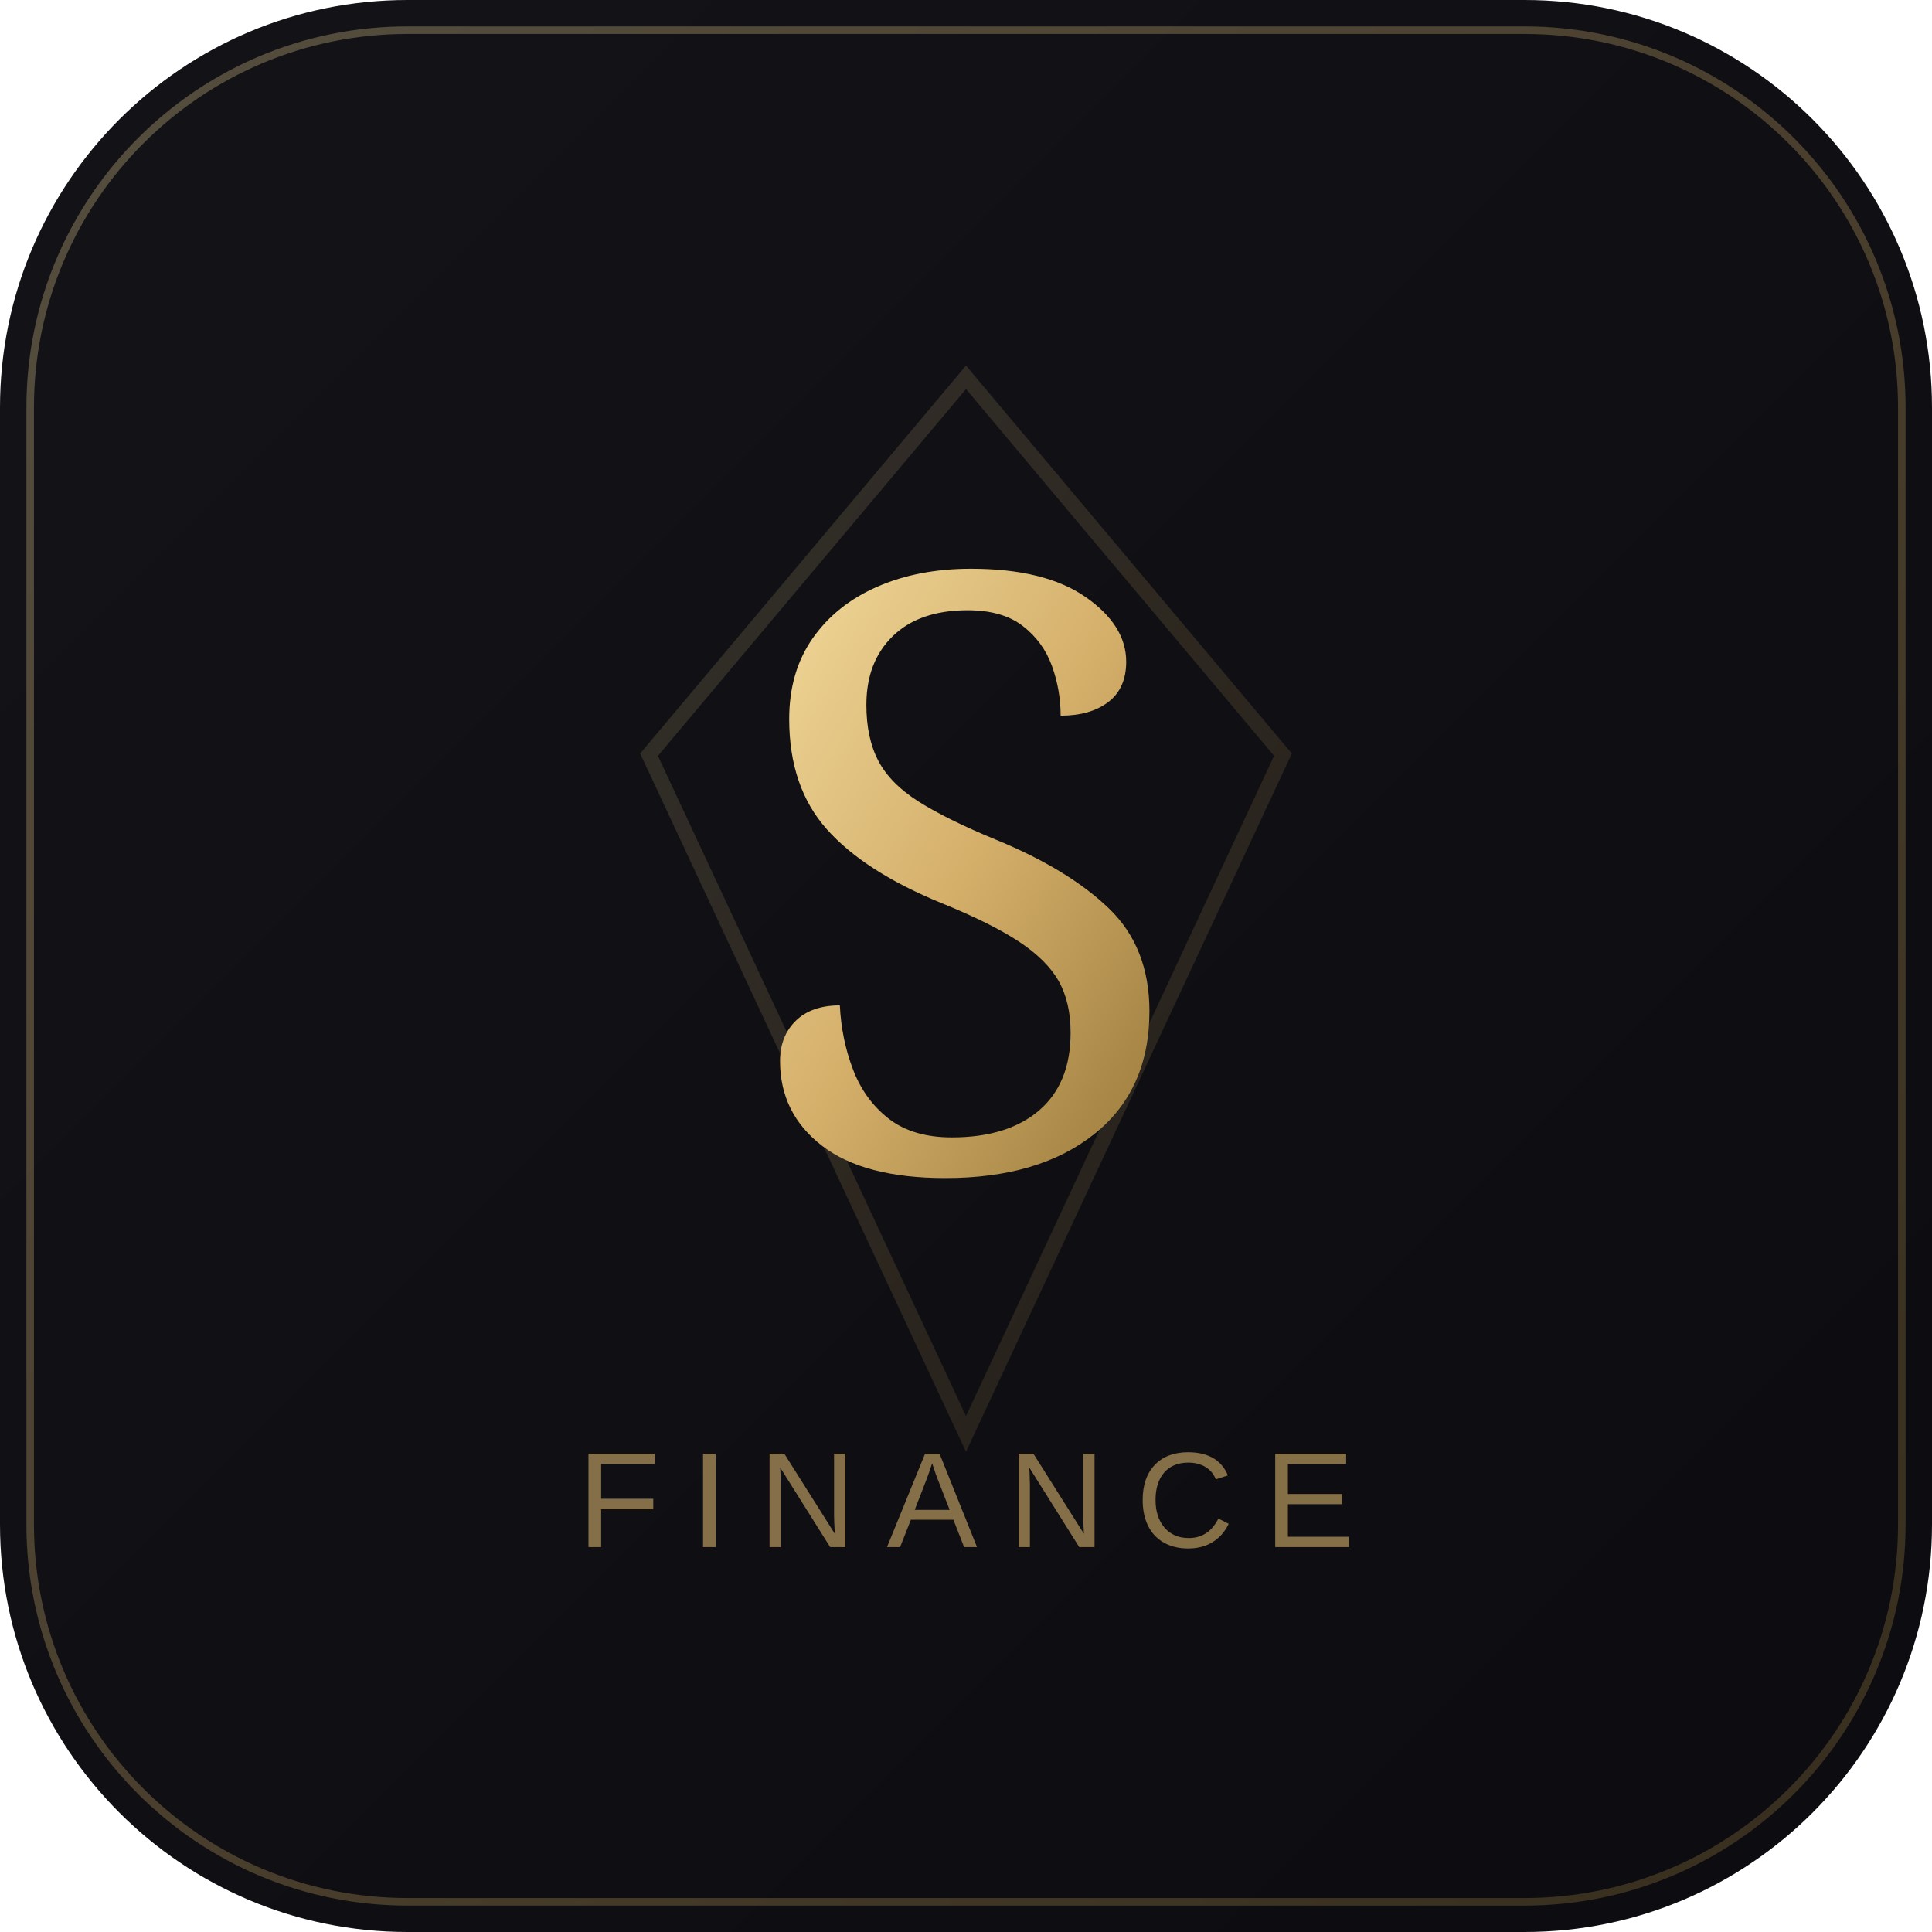
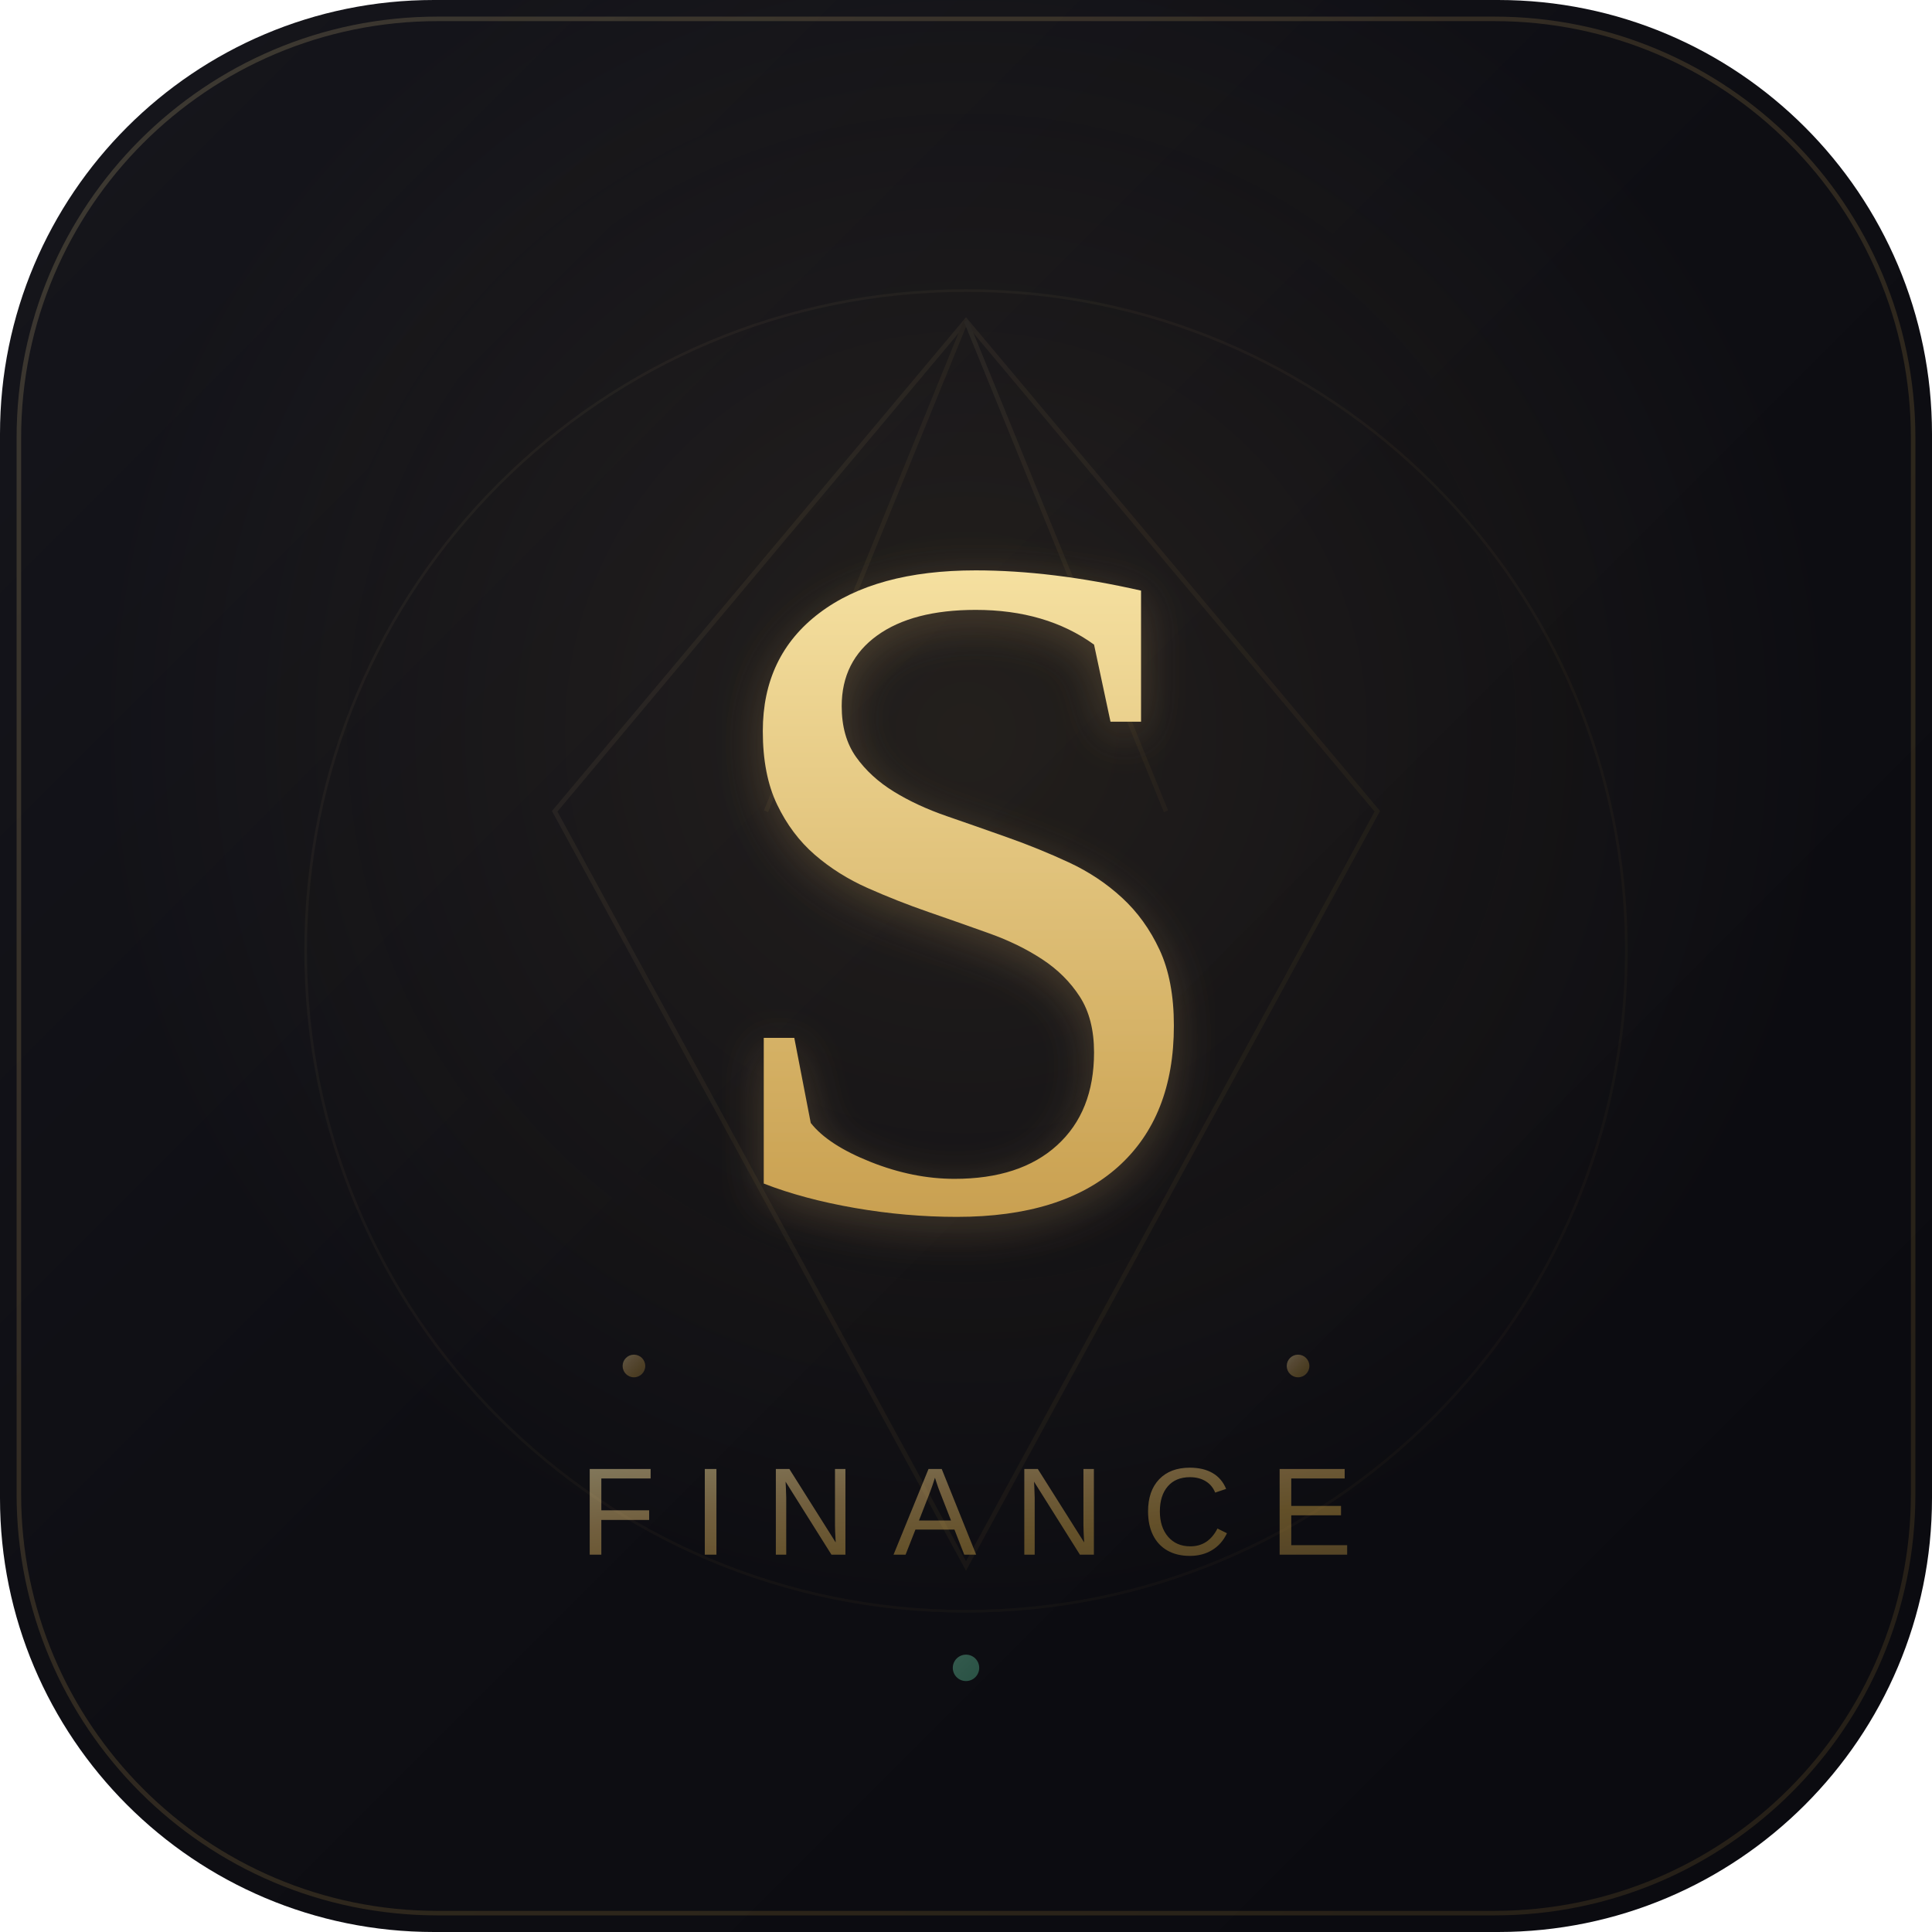
<svg xmlns="http://www.w3.org/2000/svg" viewBox="0 0 512 512">
  <defs>
    <linearGradient id="bg" x1="0%" y1="0%" x2="100%" y2="100%">
-       <stop offset="0%" style="stop-color:#141418" />
-       <stop offset="100%" style="stop-color:#0C0C10" />
+       <stop offset="0%" stop-color="#16161C" />
+       <stop offset="50%" stop-color="#0E0E13" />
+       <stop offset="100%" stop-color="#0A0A0F" />
    </linearGradient>
    <linearGradient id="gold" x1="0%" y1="0%" x2="100%" y2="100%">
-       <stop offset="0%" style="stop-color:#F0D89A" />
-       <stop offset="50%" style="stop-color:#D4AF6A" />
-       <stop offset="100%" style="stop-color:#9B7B3C" />
+       <stop offset="0%" stop-color="#F5E0A0" />
+       <stop offset="35%" stop-color="#D4AF6A" />
+       <stop offset="70%" stop-color="#B8923F" />
+       <stop offset="100%" stop-color="#9B7B3C" />
    </linearGradient>
-     <linearGradient id="goldLight" x1="0%" y1="0%" x2="100%" y2="100%">
-       <stop offset="0%" style="stop-color:#F0D89A;stop-opacity:0.3" />
-       <stop offset="100%" style="stop-color:#D4AF6A;stop-opacity:0.05" />
+     <linearGradient id="goldV" x1="0%" y1="0%" x2="0%" y2="100%">
+       <stop offset="0%" stop-color="#F5E0A0" />
+       <stop offset="100%" stop-color="#C9A050" />
    </linearGradient>
+     <linearGradient id="mint" x1="0%" y1="0%" x2="100%" y2="100%">
+       <stop offset="0%" stop-color="#7EEABC" />
+       <stop offset="100%" stop-color="#5FD4A0" />
+     </linearGradient>
+     <radialGradient id="glow" cx="50%" cy="38%" r="45%">
+       <stop offset="0%" stop-color="#D4AF6A" stop-opacity="0.1" />
+       <stop offset="100%" stop-color="#D4AF6A" stop-opacity="0" />
+     </radialGradient>
+     <filter id="sh">
+       <feDropShadow dx="0" dy="3" stdDeviation="6" flood-color="#D4AF6A" flood-opacity="0.25" />
+     </filter>
  </defs>
-   <rect width="512" height="512" rx="108" fill="url(#bg)" />
-   <rect x="8" y="8" width="496" height="496" rx="100" fill="none" stroke="url(#gold)" stroke-width="2" opacity="0.3" />
-   <path d="M256 100 L340 200 L256 380 L172 200 Z" fill="none" stroke="url(#gold)" stroke-width="4" opacity="0.15" />
-   <path d="M172 200 L340 200" fill="none" stroke="url(#gold)" stroke-width="3" opacity="0.15" />
-   <text x="256" y="310" text-anchor="middle" font-family="Georgia,serif" font-size="220" font-weight="400" fill="url(#gold)">S</text>
-   <line x1="176" y1="360" x2="336" y2="360" stroke="url(#gold)" stroke-width="2" opacity="0.4" />
-   <text x="256" y="410" text-anchor="middle" font-family="Arial,sans-serif" font-size="36" font-weight="300" fill="#D4AF6A" opacity="0.6" letter-spacing="8">FINANCE</text>
+   <rect width="512" height="512" rx="115" fill="url(#bg)" />
+   <rect x="5" y="5" width="502" height="502" rx="111" fill="none" stroke="url(#gold)" stroke-width="1.2" opacity="0.18" />
+   <rect width="512" height="512" rx="115" fill="url(#glow)" />
+   <g opacity="0.07" stroke="url(#gold)" stroke-width="1.2" fill="none">
+     <path d="M256 85 L365 215 L256 415 L147 215Z" />
+     <path d="M147 215L365 215" />
+     <path d="M256 85L203 215" />
+     <path d="M256 85L309 215" />
+   </g>
+   <circle cx="256" cy="252" r="175" fill="none" stroke="url(#gold)" stroke-width="0.7" opacity="0.05" />
+   <text x="256" y="320" text-anchor="middle" font-family="Georgia,'Times New Roman',serif" font-size="255" font-weight="400" fill="url(#goldV)" filter="url(#sh)">S</text>
+   <line x1="168" y1="362" x2="344" y2="362" stroke="url(#gold)" stroke-width="2.5" stroke-linecap="round" opacity="0.45" />
+   <circle cx="168" cy="362" r="3" fill="url(#gold)" opacity="0.35" />
+   <circle cx="344" cy="362" r="3" fill="url(#gold)" opacity="0.35" />
+   <text x="256" y="412" text-anchor="middle" font-family="'Helvetica Neue',Arial,sans-serif" font-size="33" font-weight="300" fill="url(#gold)" opacity="0.5" letter-spacing="10">FINANCE</text>
+   <circle cx="256" cy="442" r="3.5" fill="url(#mint)" opacity="0.35" />
</svg>
